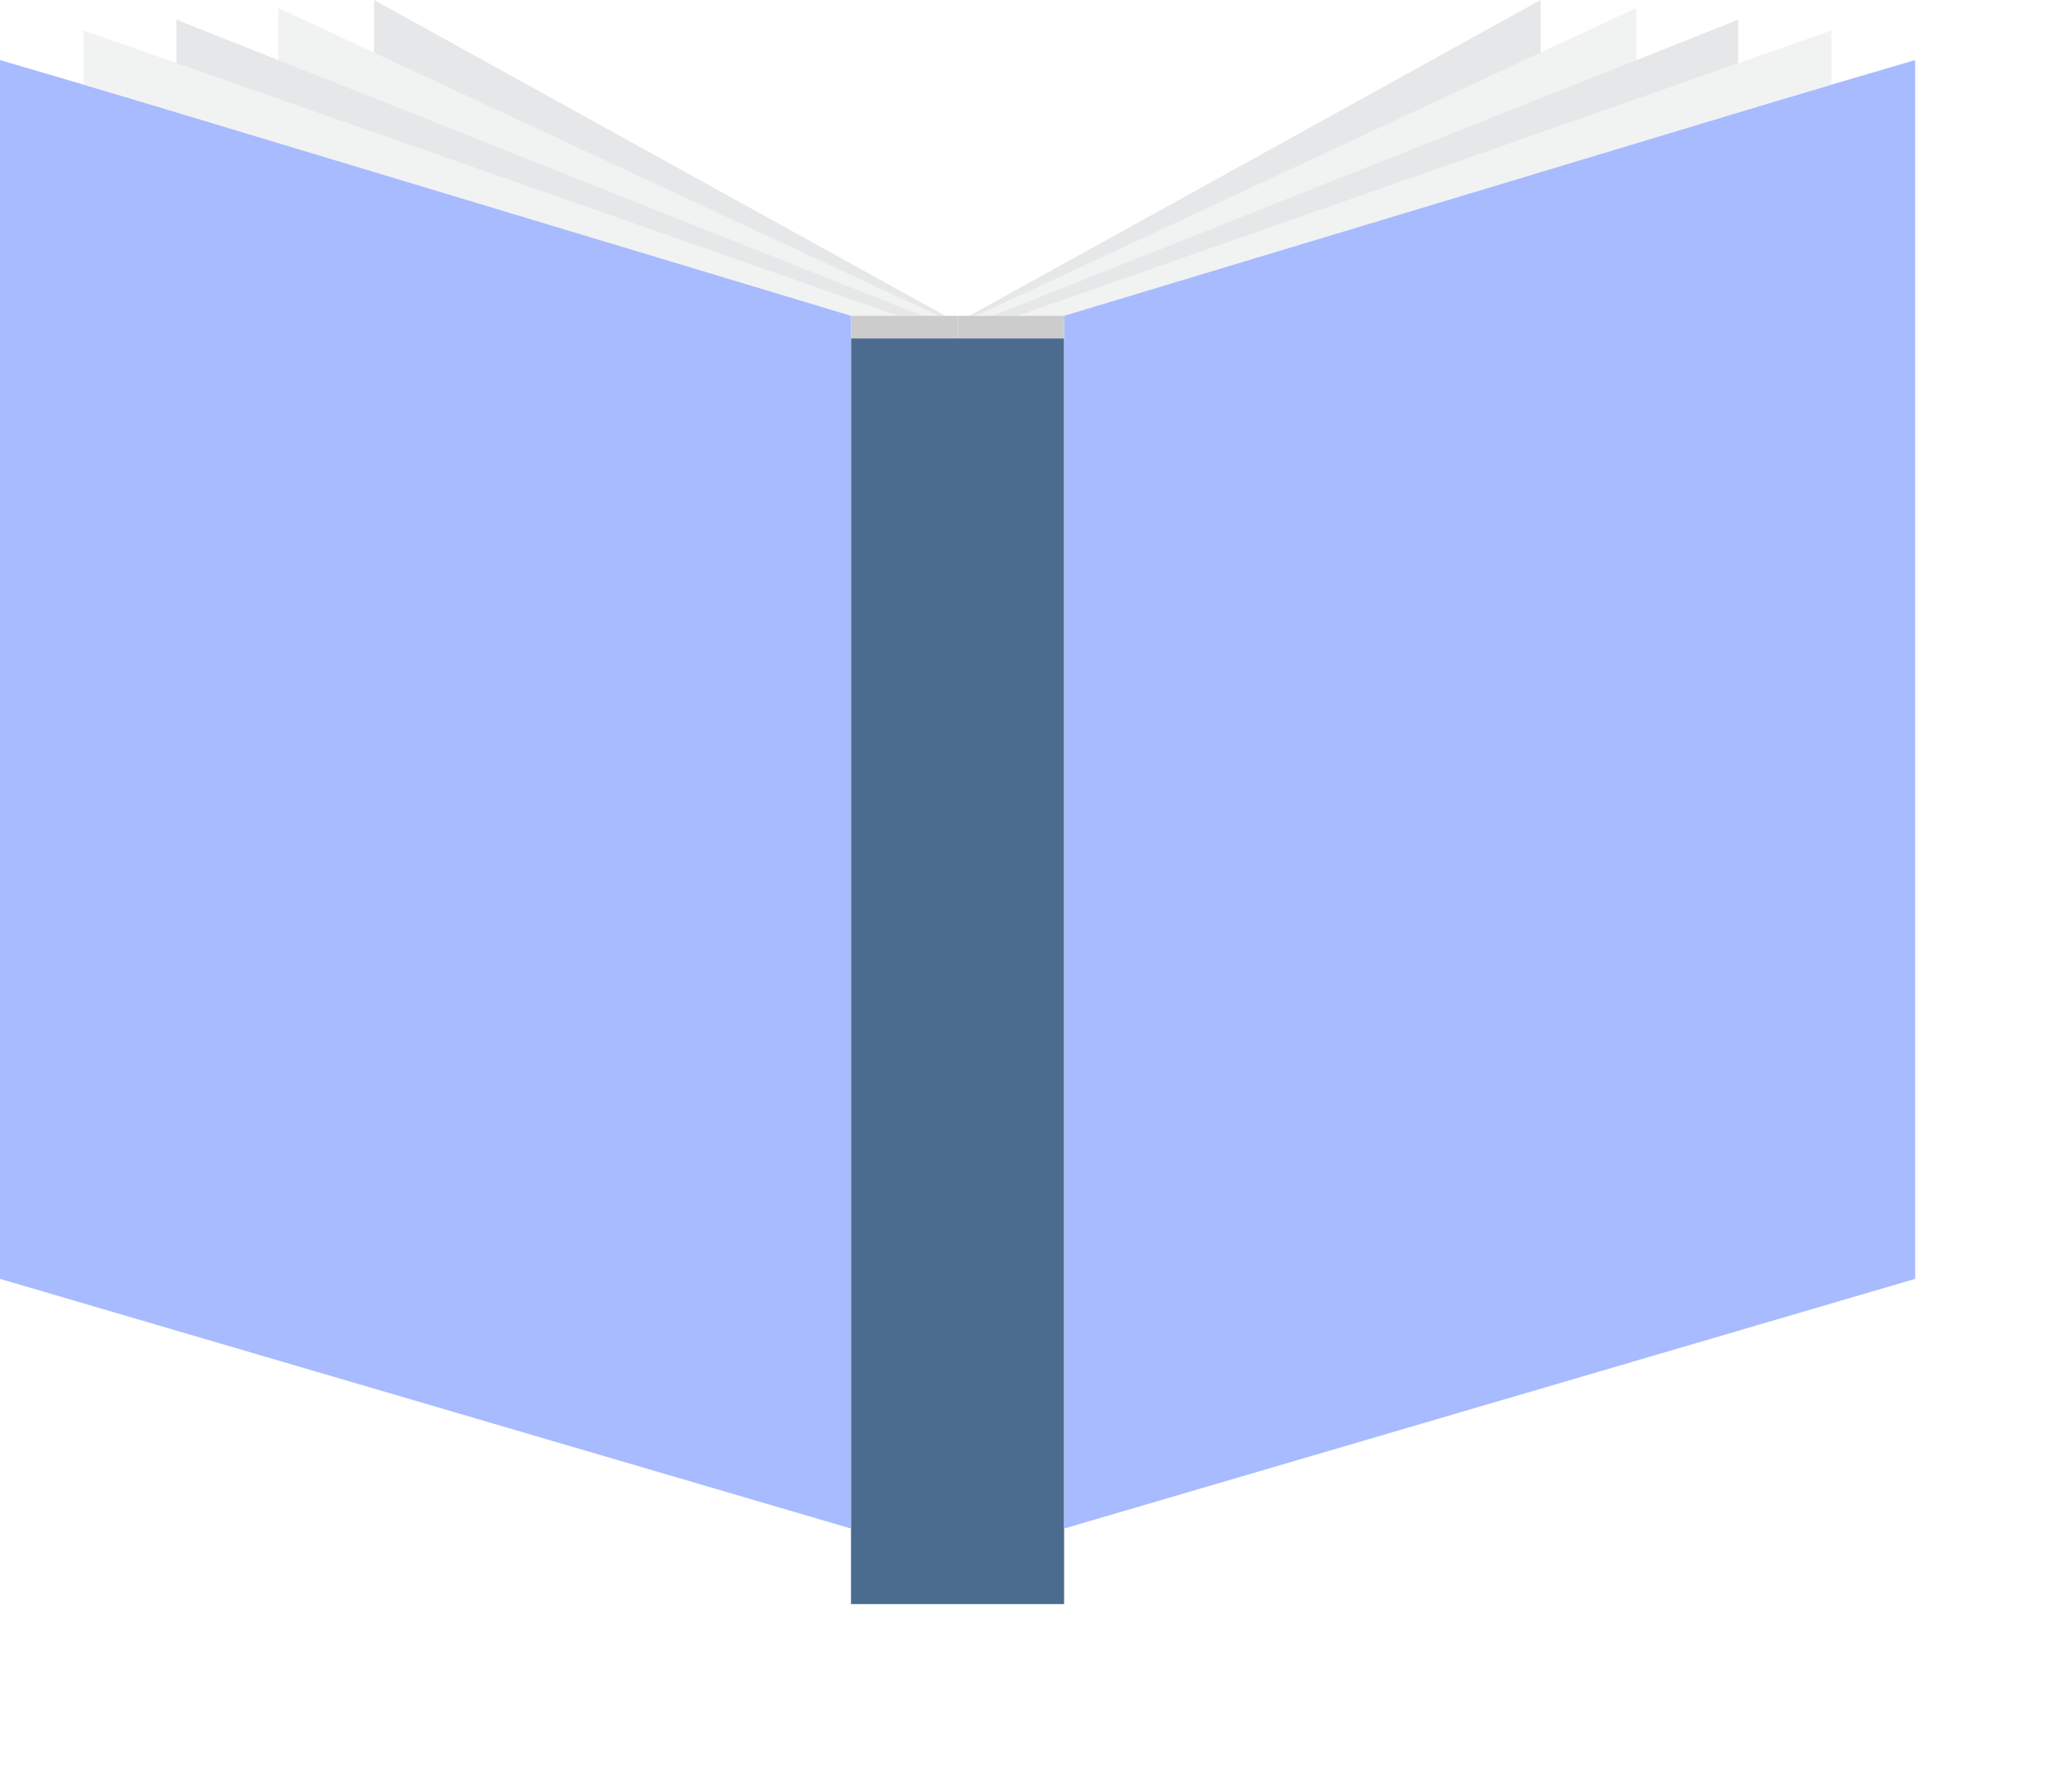
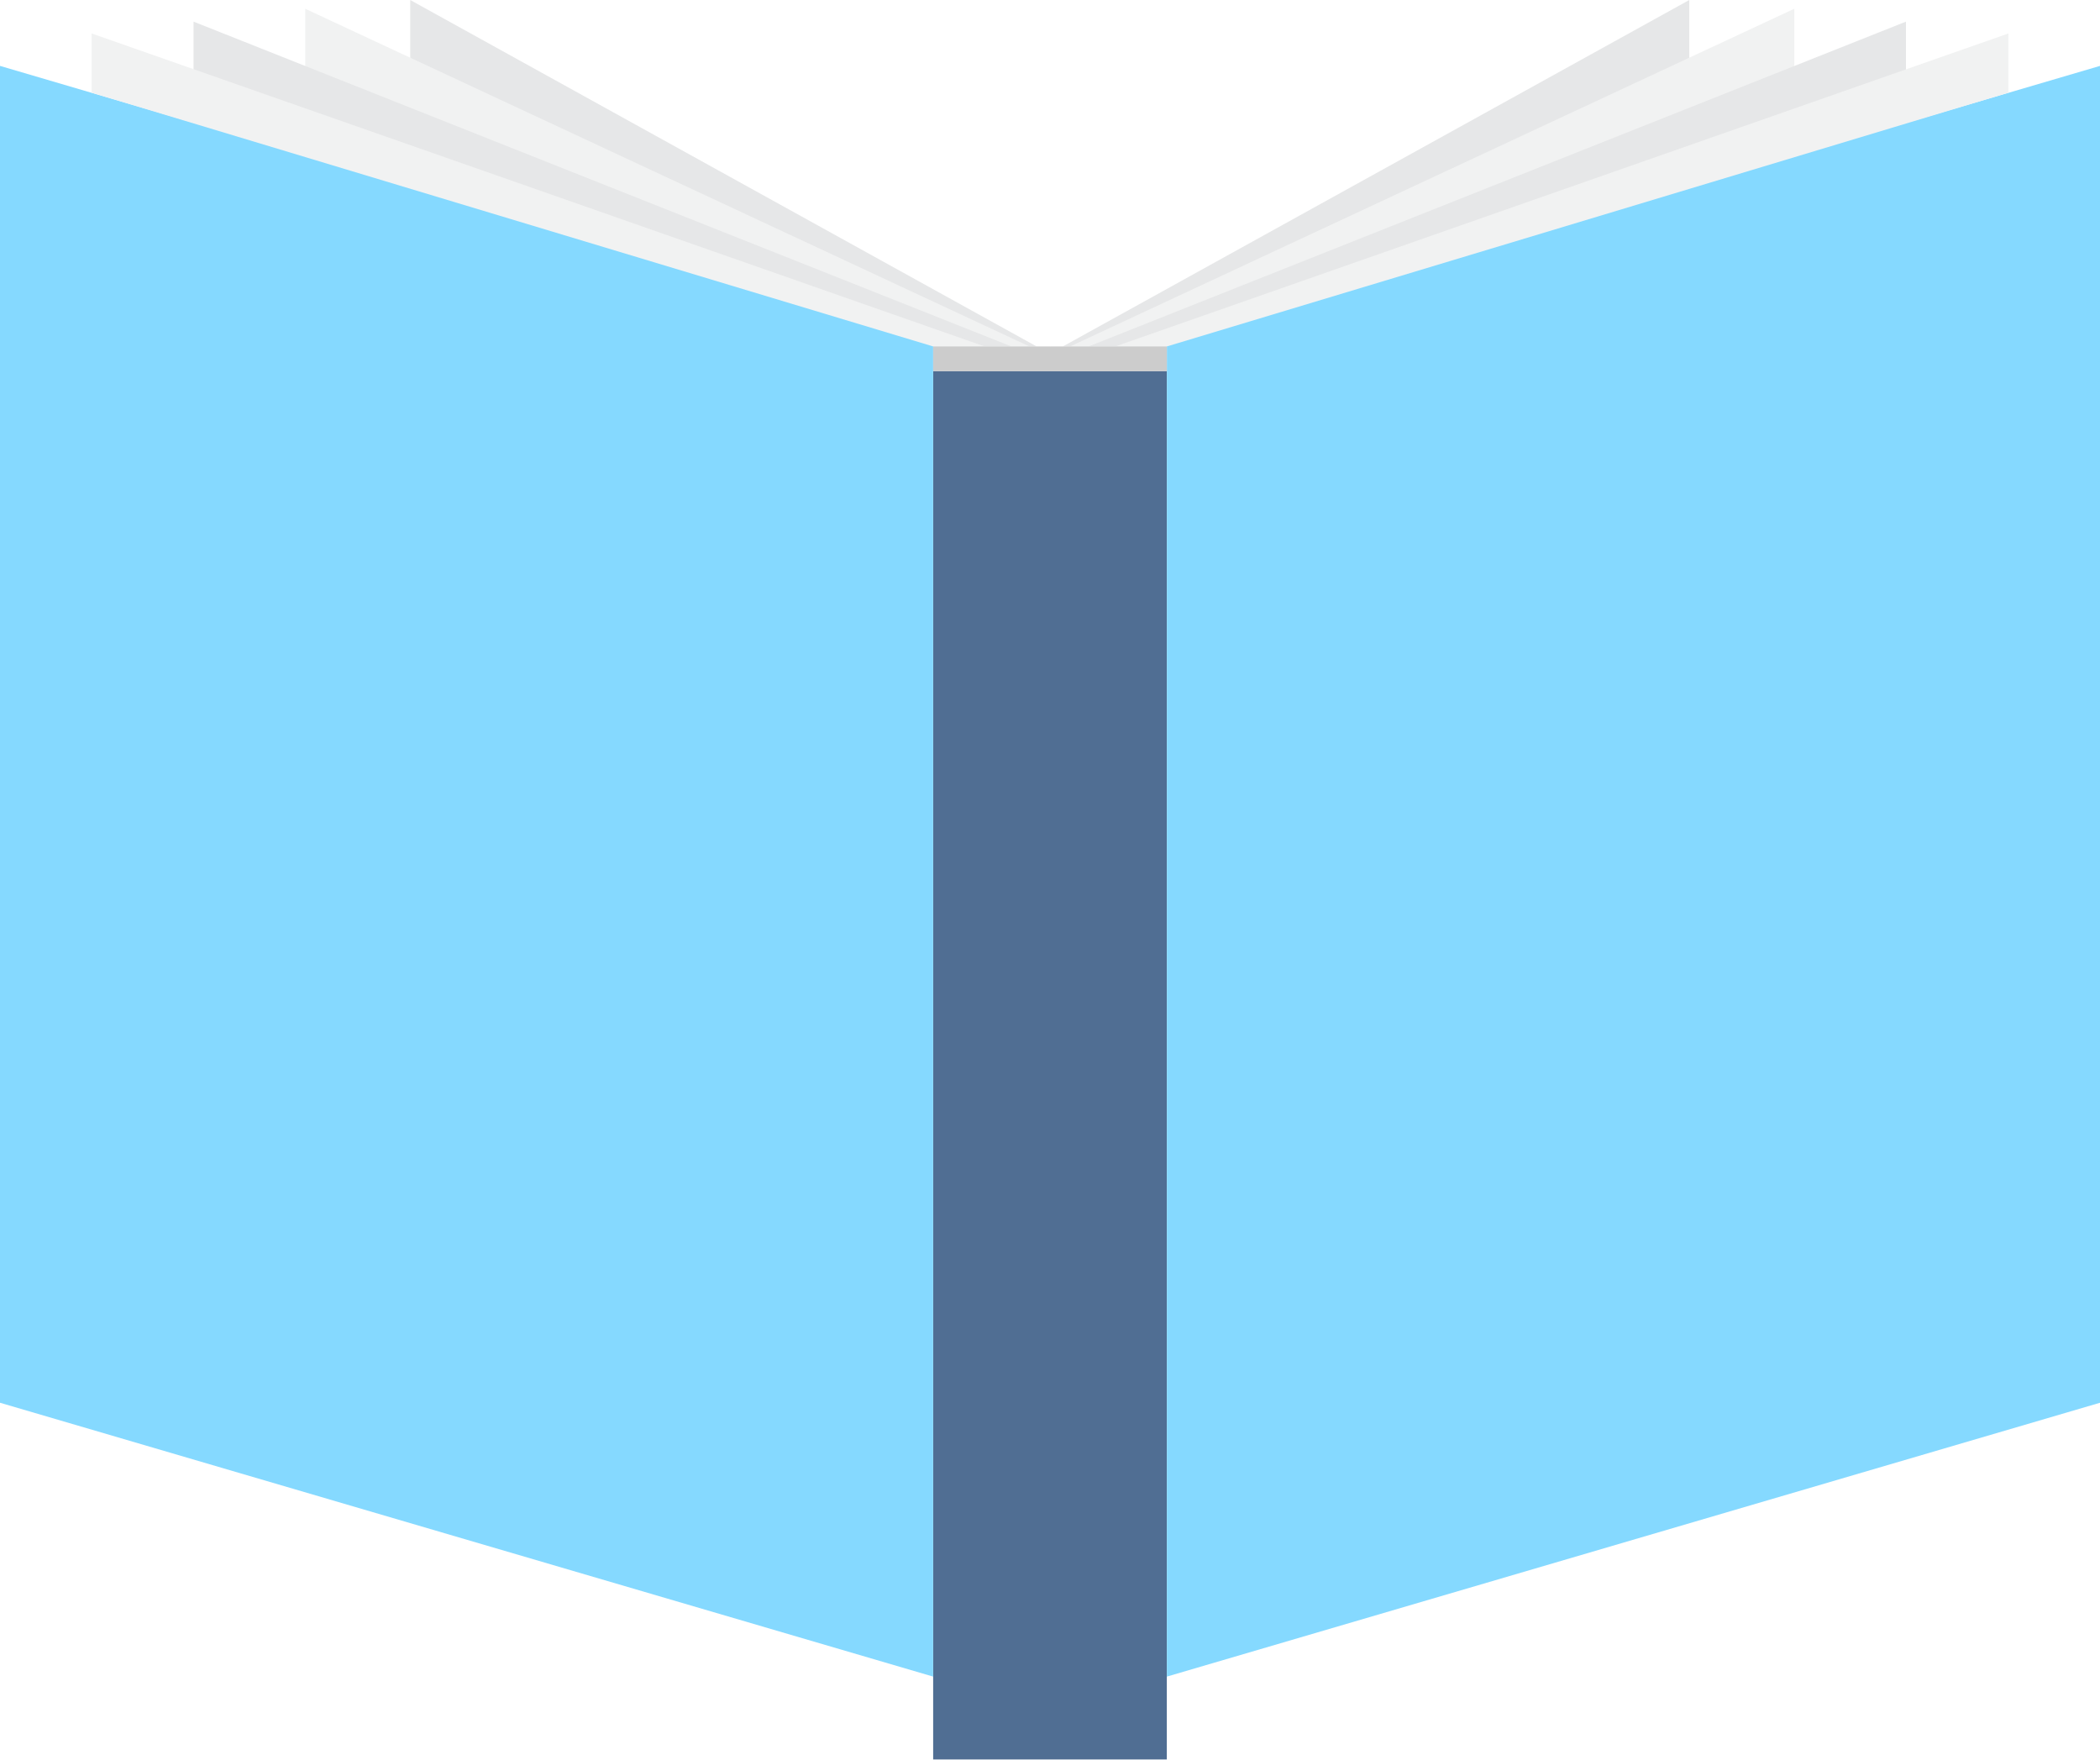
- <svg xmlns="http://www.w3.org/2000/svg" width="48.591mm" height="42.201mm" viewBox="0 0 48.591 42.201" version="1.1" id="svg1439">
-   <defs id="defs1433" />
-   <g id="layer1" transform="translate(38.42723,-148.935)">
-     <polygon id="polygon162" points="483,523.4 604.7,590.7 599.8,590.7 483,544.3 " style="fill:#e6e7e8" transform="matrix(0.1105599,0,0,0.1105599,-83.01605,91.06795)" />
-     <polygon id="polygon164" points="462.6,525.1 603.3,590.7 584.6,590.7 462.6,544.5 " style="fill:#f1f2f2" transform="matrix(0.1105599,0,0,0.1105599,-83.01605,91.06795)" />
-     <polygon id="polygon166" points="440.9,527.6 599.8,590.7 584.6,590.7 440.9,547.4 " style="fill:#e6e7e8" transform="matrix(0.1105599,0,0,0.1105599,-83.01605,91.06795)" />
-     <rect id="rect168" height="29.818" width="5.019" y="156.906" x="-18.383" style="fill:#4b6c8e;stroke-width:0.111;fill-opacity:1" />
-     <polygon id="polygon170" points="584.6,849.1 584.6,589.5 403.3,536.2 403.3,795.9 " style="fill:#a3b7fe;fill-opacity:0.941" transform="matrix(0.1105599,0,0,0.1105599,-83.01605,91.06795)" />
-     <polygon id="polygon172" points="421.1,529.9 594.6,590.7 584.6,590.7 421.1,541.4 " style="fill:#f1f2f2" transform="matrix(0.1105599,0,0,0.1105599,-83.01605,91.06795)" />
+ <svg xmlns="http://www.w3.org/2000/svg" width="45.108mm" height="37.789mm" viewBox="0 0 45.108 37.789" version="1.1" id="svg1439">
+   <defs id="defs1433">
+     <linearGradient id="SVGID_1_" gradientUnits="userSpaceOnUse" x1="74.981" x2="437.019" y1="74.981" y2="437.019">
+       <stop offset="0" stop-color="#ff4f75" id="stop2" />
+       <stop offset="1" stop-color="#f71e78" id="stop4" />
+     </linearGradient>
+     <linearGradient id="SVGID_2_" gradientUnits="userSpaceOnUse" x1="166.15" x2="345.85" y1="256" y2="256">
+       <stop offset="0" stop-color="#587aa1" id="stop7" />
+       <stop offset="1" stop-color="#455f80" id="stop9" />
+     </linearGradient>
+   </defs>
+   <g id="layer1" transform="translate(38.42724,-148.935)">
+     <polygon id="polygon162" points="599.8,590.7 483,544.3 483,523.4 604.7,590.7 " style="fill:#e6e7e8" transform="matrix(0.1105599,0,0,0.1105599,-83.01605,91.06795)" />
+     <polygon id="polygon164" points="584.6,590.7 462.6,544.5 462.6,525.1 603.3,590.7 " style="fill:#f1f2f2;fill-opacity:1" transform="matrix(0.1105599,0,0,0.1105599,-83.01605,91.06795)" />
+     <polygon id="polygon166" points="584.6,590.7 440.9,547.4 440.9,527.6 599.8,590.7 " style="fill:#e6e7e8" transform="matrix(0.1105599,0,0,0.1105599,-83.01605,91.06795)" />
+     <rect id="rect168" height="29.818" width="5.019" y="156.906" x="-18.383" style="fill:#506e93;fill-opacity:1;stroke-width:0.111" />
+     <polygon id="polygon170" points="403.3,536.2 403.3,795.9 584.6,849.1 584.6,589.5 " style="fill:#85d9ff;fill-opacity:1" transform="matrix(0.1105599,0,0,0.1105599,-83.01605,91.06795)" />
+     <polygon id="polygon172" points="584.6,590.7 421.1,541.4 421.1,529.9 594.6,590.7 " style="fill:#f1f2f2" transform="matrix(0.1105599,0,0,0.1105599,-83.01605,91.06795)" />
    <rect id="rect174" height="0.531" width="2.51" y="156.376" x="-18.383" style="fill:#cccccc;stroke-width:0.111" />
-     <polygon id="polygon176" points="731.5,523.4 609.8,590.7 614.8,590.7 731.5,544.3 " style="fill:#e6e7e8" transform="matrix(0.1105599,0,0,0.1105599,-83.01605,91.06795)" />
-     <polygon id="polygon178" points="751.9,525.1 611.2,590.7 630,590.7 751.9,544.5 " style="fill:#f1f2f2" transform="matrix(0.1105599,0,0,0.1105599,-83.01605,91.06795)" />
-     <polygon id="polygon180" points="773.6,527.6 614.8,590.7 630,590.7 773.6,547.4 " style="fill:#e6e7e8" transform="matrix(0.1105599,0,0,0.1105599,-83.01605,91.06795)" />
-     <polygon id="polygon182" points="630,849.1 630,589.5 811.3,536.2 811.3,795.9 " style="fill:#a3b7fe;fill-opacity:0.941" transform="matrix(0.1105599,0,0,0.1105599,-83.01605,91.06795)" />
-     <polygon id="polygon184" points="793.5,529.9 620,590.7 630,590.7 793.5,541.4 " style="fill:#f1f2f2" transform="matrix(0.1105599,0,0,0.1105599,-83.01605,91.06795)" />
+     <polygon id="polygon176" points="614.8,590.7 731.5,544.3 731.5,523.4 609.8,590.7 " style="fill:#e6e7e8" transform="matrix(0.1105599,0,0,0.1105599,-83.01605,91.06795)" />
+     <polygon id="polygon178" points="630,590.7 751.9,544.5 751.9,525.1 611.2,590.7 " style="fill:#f1f2f2" transform="matrix(0.1105599,0,0,0.1105599,-83.01605,91.06795)" />
+     <polygon id="polygon180" points="630,590.7 773.6,547.4 773.6,527.6 614.8,590.7 " style="fill:#e6e7e8;fill-opacity:1" transform="matrix(0.1105599,0,0,0.1105599,-83.01605,91.06795)" />
+     <polygon id="polygon182" points="811.3,536.2 811.3,795.9 630,849.1 630,589.5 " style="fill:#85d9ff;fill-opacity:1" transform="matrix(0.1105599,0,0,0.1105599,-83.01605,91.06795)" />
+     <polygon id="polygon184" points="630,590.7 793.5,541.4 793.5,529.9 620,590.7 " style="fill:#f1f2f2" transform="matrix(0.1105599,0,0,0.1105599,-83.01605,91.06795)" />
    <rect id="rect186" height="0.531" width="2.51" y="156.376" x="-15.873" style="fill:#cccccc;stroke-width:0.111" />
  </g>
</svg>
